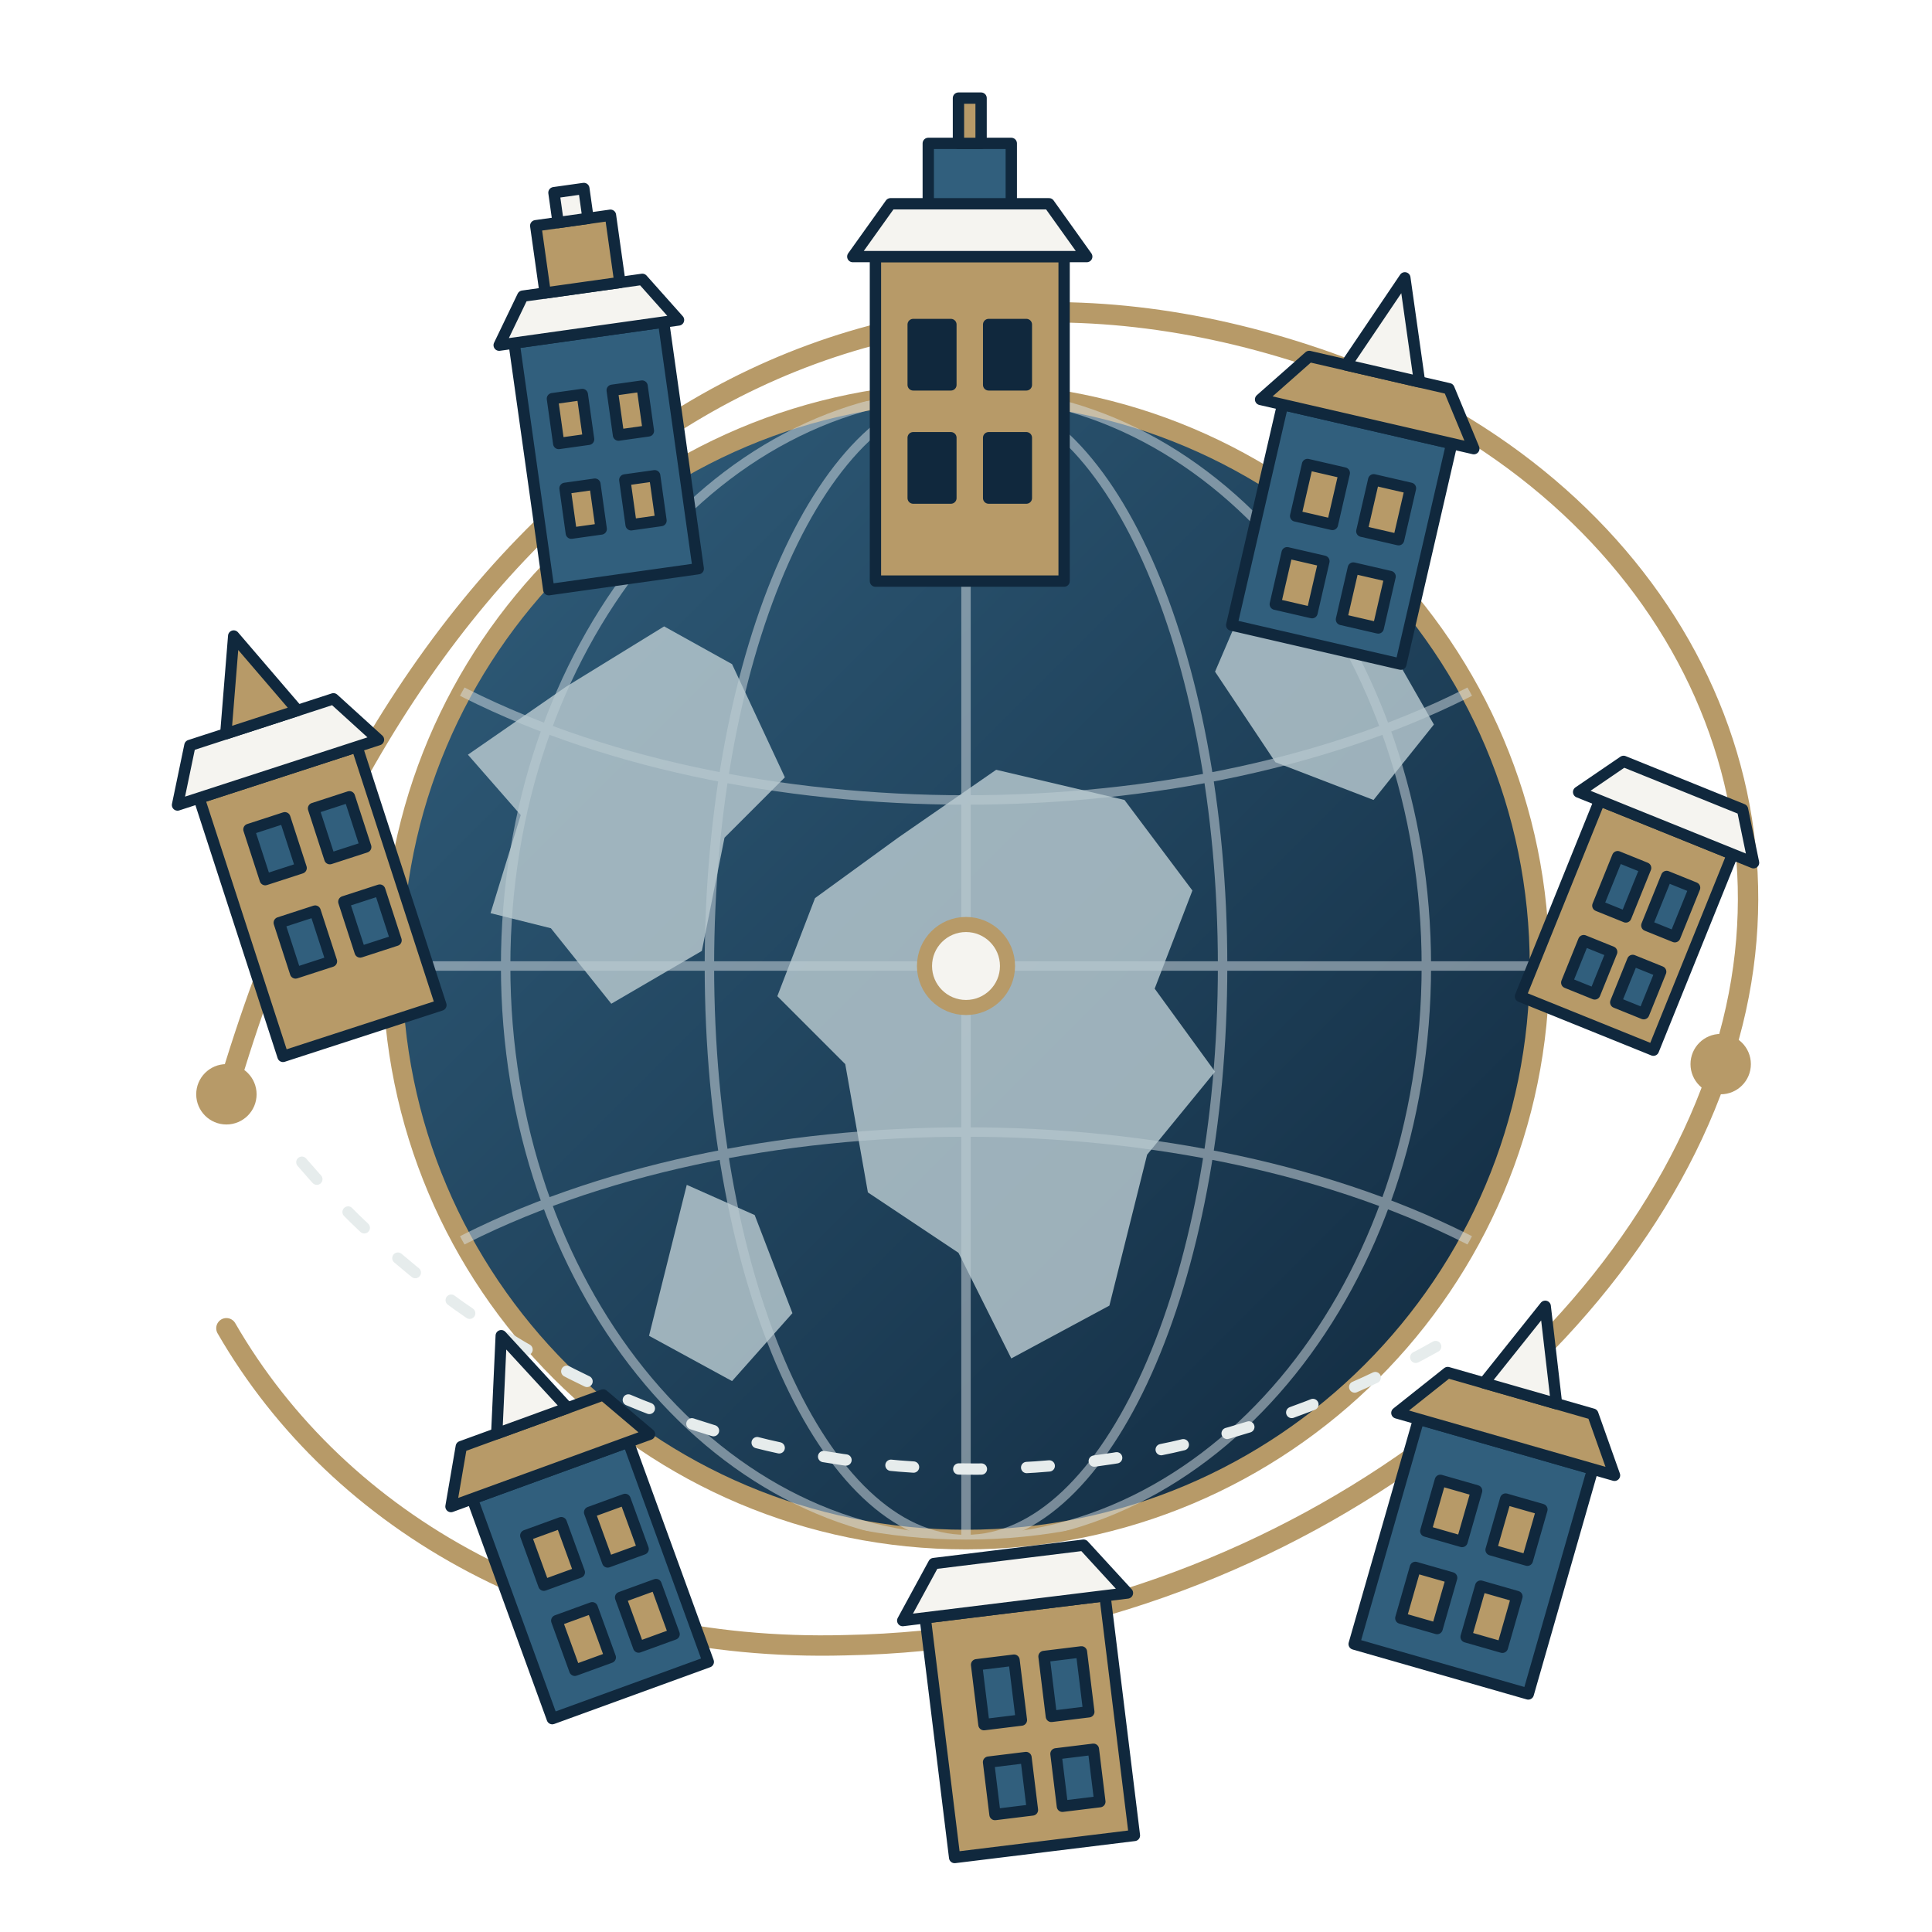
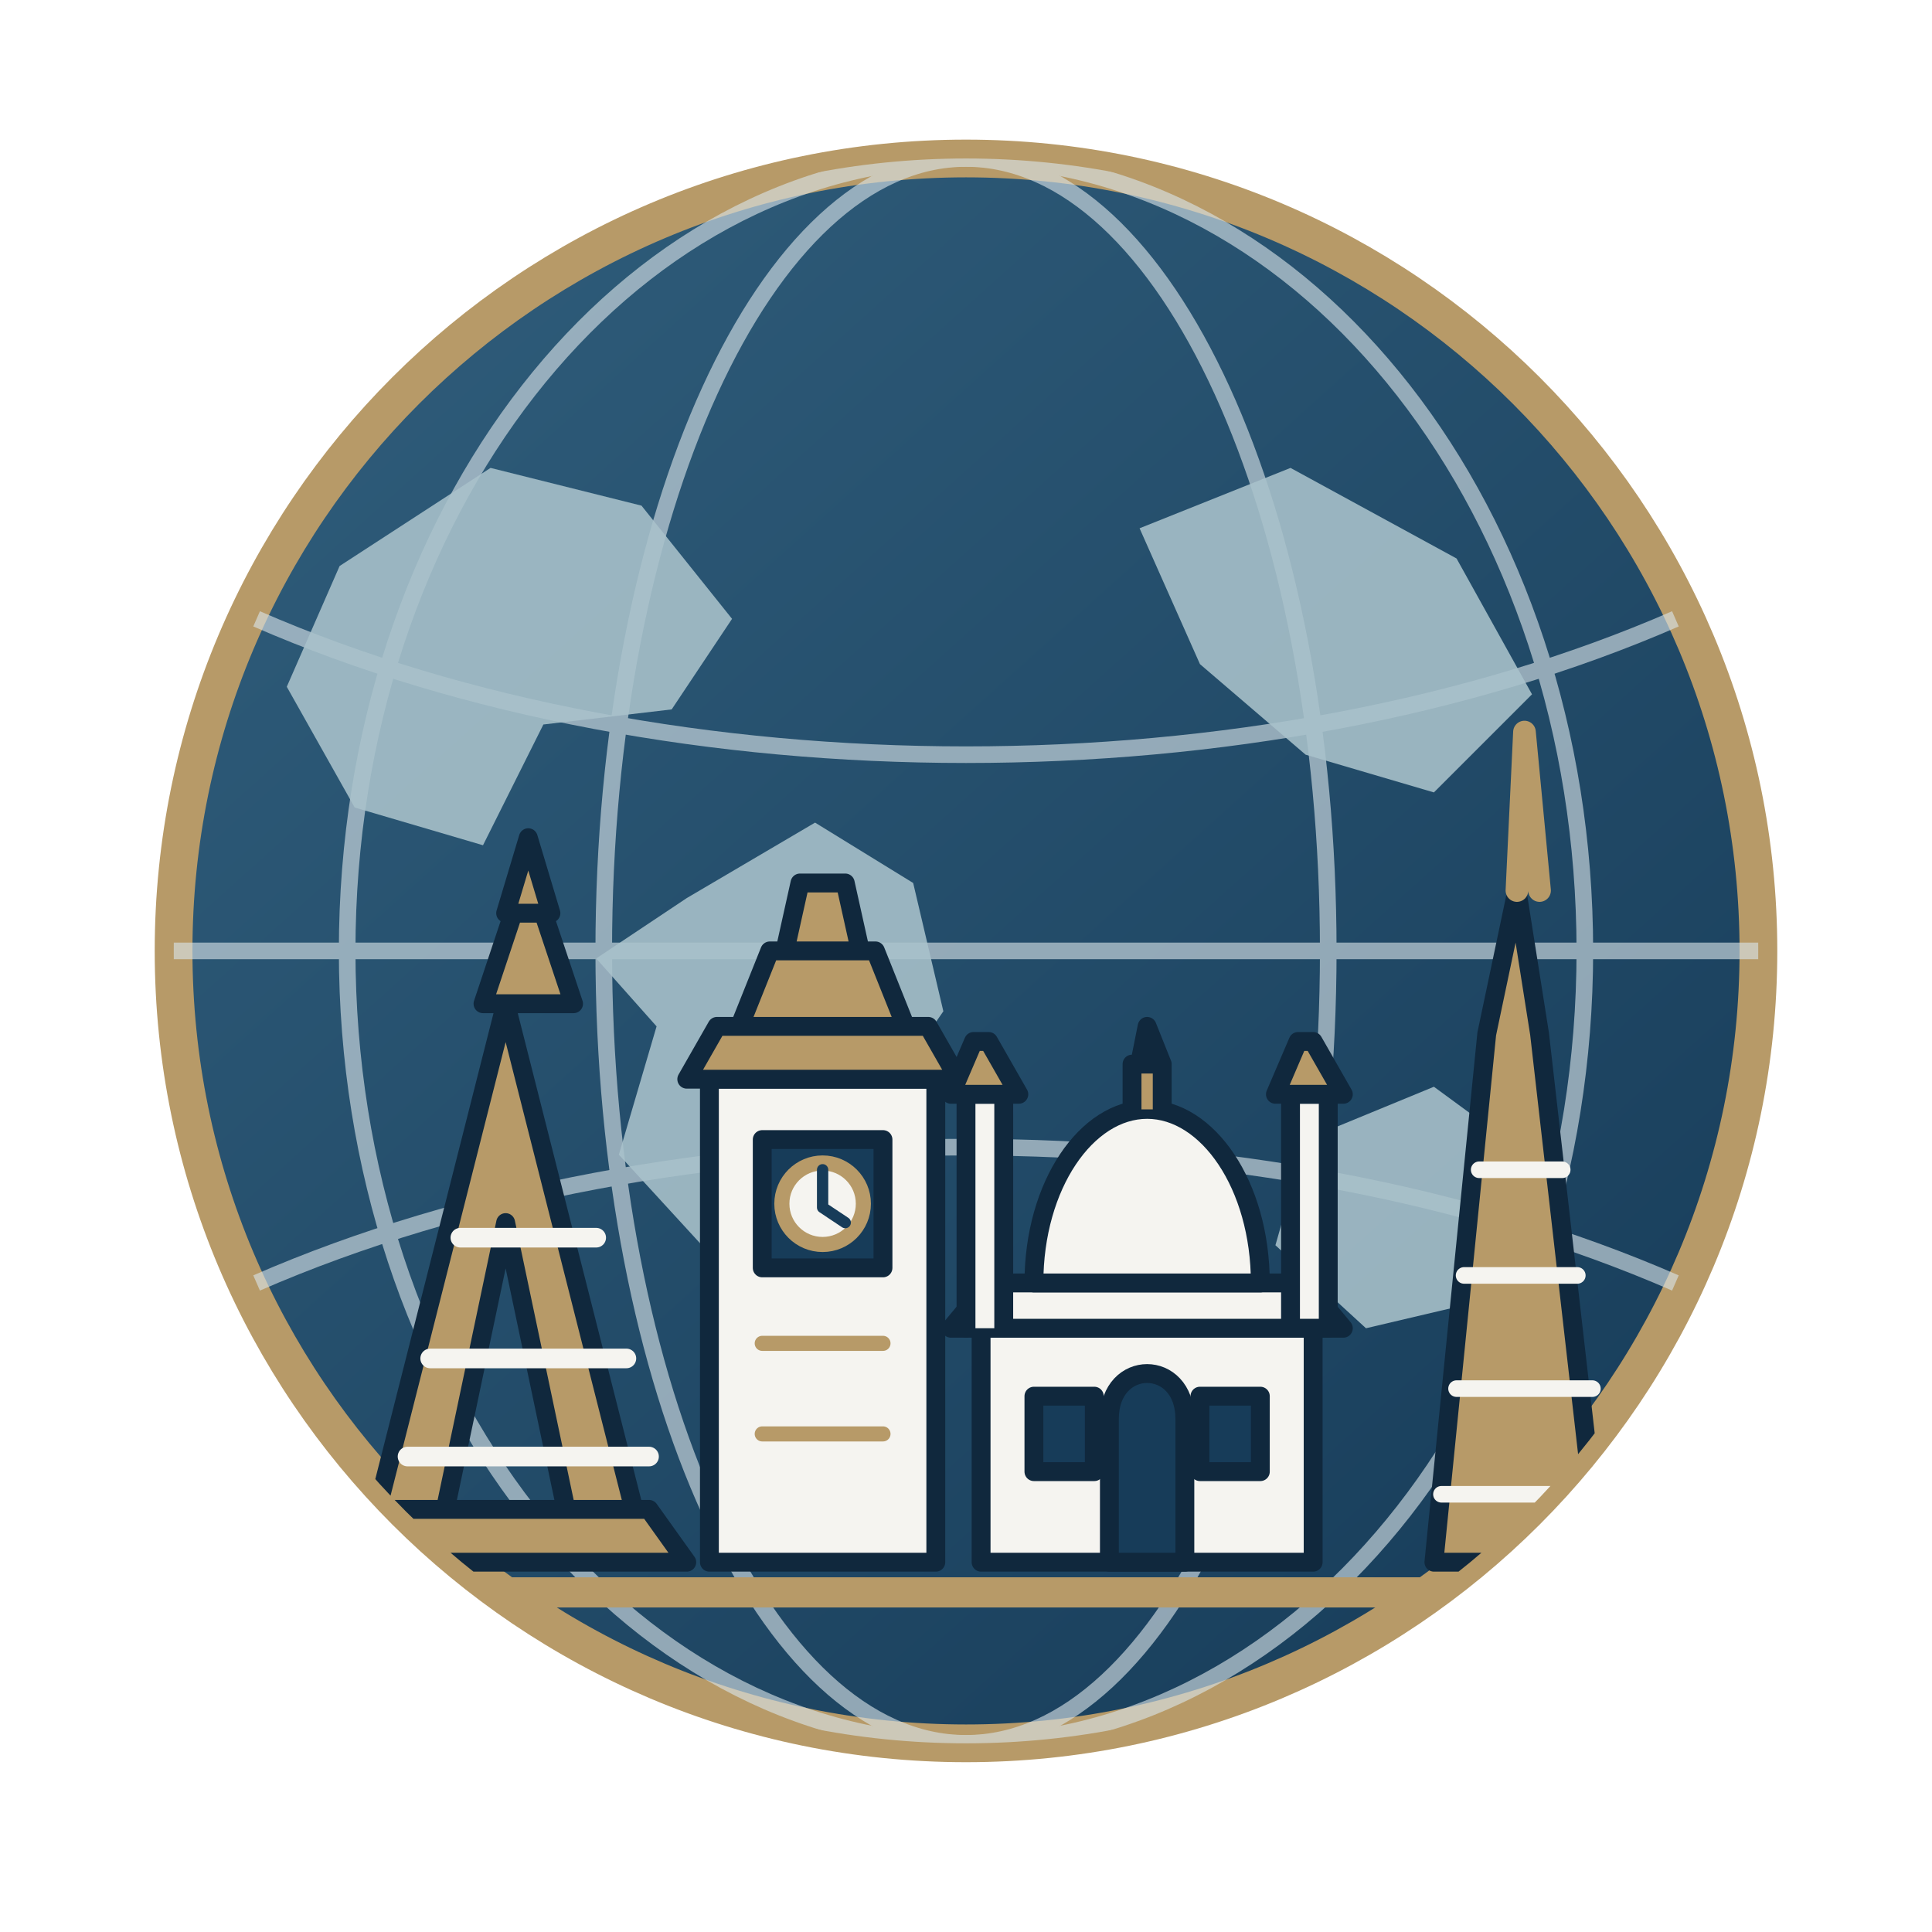
<svg xmlns="http://www.w3.org/2000/svg" viewBox="0 0 256 256" role="img" aria-labelledby="title desc">
  <defs>
-     <clipPath id="globeClip">
-       <circle cx="128" cy="128" r="76" />
+     <clipPath id="globe">
+       <circle cx="128" cy="126" r="105" />
    </clipPath>
-     <linearGradient id="sea" x1="0" y1="0" x2="1" y2="1">
+     <linearGradient id="ocean" x1="0" y1="0" x2="0.9" y2="1">
      <stop offset="0" stop-color="#315f7d" />
-       <stop offset="1" stop-color="#10283d" />
+       <stop offset="1" stop-color="#173c59" />
    </linearGradient>
  </defs>
-   <circle cx="128" cy="128" r="76" fill="url(#sea)" stroke="#b79a68" stroke-width="2.6" />
-   <g clip-path="url(#globeClip)" fill="none" stroke="#d9e2e5" stroke-width="1.25" opacity=".5">
-     <path d="M48 128h160M128 50v156M60 91c38 20 98 20 136 0M60 165c38-20 98-20 136 0" />
-     <ellipse cx="128" cy="128" rx="34" ry="76" />
-     <ellipse cx="128" cy="128" rx="61" ry="76" />
+   <circle cx="128" cy="126" r="105" fill="url(#ocean)" stroke="#b79a68" stroke-width="5" />
+   <g clip-path="url(#globe)">
+     <g fill="none" stroke="#d9e4e8" stroke-width="2.2" opacity=".62">
+       <ellipse cx="128" cy="126" rx="48" ry="105" />
+       <ellipse cx="128" cy="126" rx="82" ry="105" />
+       <path d="M23 126h210M34 82c55 24 133 24 188 0M34 170c55-24 133-24 188 0" />
+     </g>
+     <g fill="#a9c2cb" opacity=".88">
+       <path d="M45 75l20-13 20 5 12 15-8 12-17 2-8 16-17-5-9-16z" />
+       <path d="M91 119l17-10 13 8 4 17-9 13-3 23-12 13-8-18-11-12 5-17-8-9z" />
+       <path d="M151 70l20-8 22 12 10 18-13 13-17-5-14-12z" />
+       <path d="M173 151l17-7 15 11-7 17-17 4-12-11z" />
+     </g>
+     <g stroke="#10283d" stroke-width="2.5" stroke-linejoin="round" stroke-linecap="round">
+       <g fill="#b79a68">
+         <path d="M43 207h48l-5-7H48zM50 200l17-67 17 67h-9l-8-38-8 38z" />
+         <path d="M61 164h18M57 180h26M54 193h32" fill="none" stroke="#f5f4f0" stroke-width="2.6" />
+         <path d="M64 133h12l-4-12h-4zM67 121h6l-3-10z" />
+       </g>
+       <g>
+         <path fill="#f5f4f0" d="M94 207V143h30v64z" />
+         <path fill="#b79a68" d="M91 143h36l-4-7H95zM98 136h22l-4-10h-14zM104 126h10l-2-9h-6z" />
+         <path fill="#173c59" d="M101 151h16v17h-16z" />
+         <circle cx="109" cy="159.5" r="5.4" fill="#f5f4f0" stroke="#b79a68" stroke-width="2" />
+         <path d="M109 155v5l3 2" fill="none" stroke="#173c59" stroke-width="1.5" />
+         <path d="M101 178h16M101 190h16" stroke="#b79a68" stroke-width="2" />
+       </g>
+       <g fill="#f5f4f0">
+         <path d="M130 207v-31h44v31z" />
+         <path d="M126 176h52l-5-6h-42z" />
+         <path d="M137 170c0-13 7-23 15-23s15 10 15 23z" />
+         <path d="M150 147v-6h4v6M151 141l1-5 2 5" fill="#b79a68" />
+         <path d="M128 176v-31h5v31M171 176v-31h5v31z" />
+         <path d="M126 145h9l-4-7h-2zM169 145h9l-4-7h-2z" fill="#b79a68" />
+         <path d="M147 207v-19c0-8 10-8 10 0v19z" fill="#173c59" />
+         <path d="M137 185h8v10h-8zm22 0h8v10h-8z" fill="#173c59" />
+       </g>
+       <g fill="#b79a68">
+         <path d="M190 207l7-70 4-19 3 19 8 70z" />
+         <path d="M196 155h11M194 169h15M193 184h18M191 198h22" fill="none" stroke="#f5f4f0" stroke-width="2.2" />
+         <path d="M201 118l1-21 2 21" fill="none" stroke="#b79a68" stroke-width="3" />
+       </g>
+     </g>
+     <path d="M28 211h200" stroke="#b79a68" stroke-width="4" stroke-linecap="round" />
  </g>
-   <g clip-path="url(#globeClip)" fill="#b9cbd1" opacity=".82">
-     <path d="M75 91l13-8 9 5 7 15-8 8-3 15-12 7-8-10-8-2 4-13-7-8z" />
-     <path d="M119 111l13-9 17 4 9 12-5 13 8 11-9 11-5 20-13 7-7-14-12-8-3-17-9-9 5-13z" />
-     <path d="M167 75l15 7 8 14-8 10-13-5-8-12z" />
-     <path d="M91 157l9 4 5 13-8 9-11-6z" />
-   </g>
-   <path d="M30 145C54 63 111 25 176 48c42 15 65 54 52 93-13 40-61 76-116 77-37 1-67-16-82-42" fill="none" stroke="#b79a68" stroke-width="2.7" stroke-linecap="round" />
-   <path d="M40 154c36 42 98 54 151 24" fill="none" stroke="#e6ecec" stroke-width="1.5" stroke-linecap="round" stroke-dasharray="3 6" />
-   <g stroke="#10283d" stroke-width="1.5" stroke-linejoin="round">
-     <g transform="translate(24 77) rotate(-18 15 32)">
-       <path fill="#b79a68" d="M4 61V25h22v36z" />
-       <path fill="#f5f4f0" d="M1 25h28l-4-7H5z" />
-       <path fill="#315f7d" d="M9 31h5v7H9zm9 0h5v7h-5zm-9 13h5v7H9zm9 0h5v7h-5z" />
-       <path fill="#b79a68" d="M10 18l5-12 5 12z" />
-     </g>
-     <g transform="translate(65 24) rotate(-8 14 27)">
-       <path fill="#315f7d" d="M4 53V20h20v33z" />
-       <path fill="#f5f4f0" d="M2 20h24l-4-6H6z" />
-       <path fill="#b79a68" d="M9 14V5h10v9z" />
-       <path fill="#f5f4f0" d="M12 5V1h4v4z" />
-       <path fill="#b79a68" d="M8 28h4v6H8zm8 0h4v6h-4zm-8 12h4v6H8zm8 0h4v6h-4z" />
-     </g>
-     <g transform="translate(111 12)">
-       <path fill="#b79a68" d="M5 65V22h25v43z" />
-       <path fill="#f5f4f0" d="M2 22h31l-5-7H7z" />
-       <path fill="#315f7d" d="M12 15V7h11v8z" />
-       <path fill="#b79a68" d="M16 7V1h3v6z" />
-       <path fill="#10283d" d="M10 31h5v8h-5zm10 0h5v8h-5zm-10 15h5v8h-5zm10 0h5v8h-5z" />
-     </g>
-     <g transform="translate(166 32) rotate(13 14 27)">
-       <path fill="#315f7d" d="M3 54V24h23v30z" />
-       <path fill="#b79a68" d="M0 24h29l-5-7H5z" />
-       <path fill="#f5f4f0" d="M10 17l5-13 5 13z" />
-       <path fill="#b79a68" d="M8 31h5v7H8zm9 0h5v7h-5zm-9 12h5v7H8zm9 0h5v7h-5z" />
-     </g>
-     <g transform="translate(207 83) rotate(22 12 27)">
-       <path fill="#b79a68" d="M4 54V26h19v28z" />
-       <path fill="#f5f4f0" d="M1 26h25l-4-6H5z" />
-       <path fill="#315f7d" d="M9 32h4v7H9zm7 0h4v7h-4zm-7 12h4v6H9zm7 0h4v6h-4z" />
-     </g>
-     <g transform="translate(184 166) rotate(16 14 27)">
-       <path fill="#315f7d" d="M3 56V25h24v31z" />
-       <path fill="#b79a68" d="M0 25h30l-5-7H5z" />
-       <path fill="#f5f4f0" d="M10 18l5-12 5 12z" />
-       <path fill="#b79a68" d="M8 32h5v7H8zm9 0h5v7h-5zm-9 12h5v7H8zm9 0h5v7h-5z" />
-     </g>
-     <g transform="translate(120 190) rotate(-7 14 27)">
-       <path fill="#b79a68" d="M3 55V23h24v32z" />
-       <path fill="#f5f4f0" d="M0 23h30l-5-7H5z" />
-       <path fill="#315f7d" d="M9 30h5v8H9zm9 0h5v8h-5zm-9 13h5v7H9zm9 0h5v7h-5z" />
-     </g>
-     <g transform="translate(60 171) rotate(-20 13 27)">
-       <path fill="#315f7d" d="M3 55V24h22v31z" />
-       <path fill="#b79a68" d="M0 24h28l-4-7H4z" />
-       <path fill="#f5f4f0" d="M9 17l5-12 5 12z" />
-       <path fill="#b79a68" d="M8 31h5v7H8zm9 0h5v7h-5zm-9 12h5v7H8zm9 0h5v7h-5z" />
-     </g>
-   </g>
-   <circle cx="128" cy="128" r="5.5" fill="#f5f4f0" stroke="#b79a68" stroke-width="2" />
-   <circle cx="30" cy="145" r="4" fill="#b79a68" />
-   <circle cx="228" cy="141" r="4" fill="#b79a68" />
</svg>
